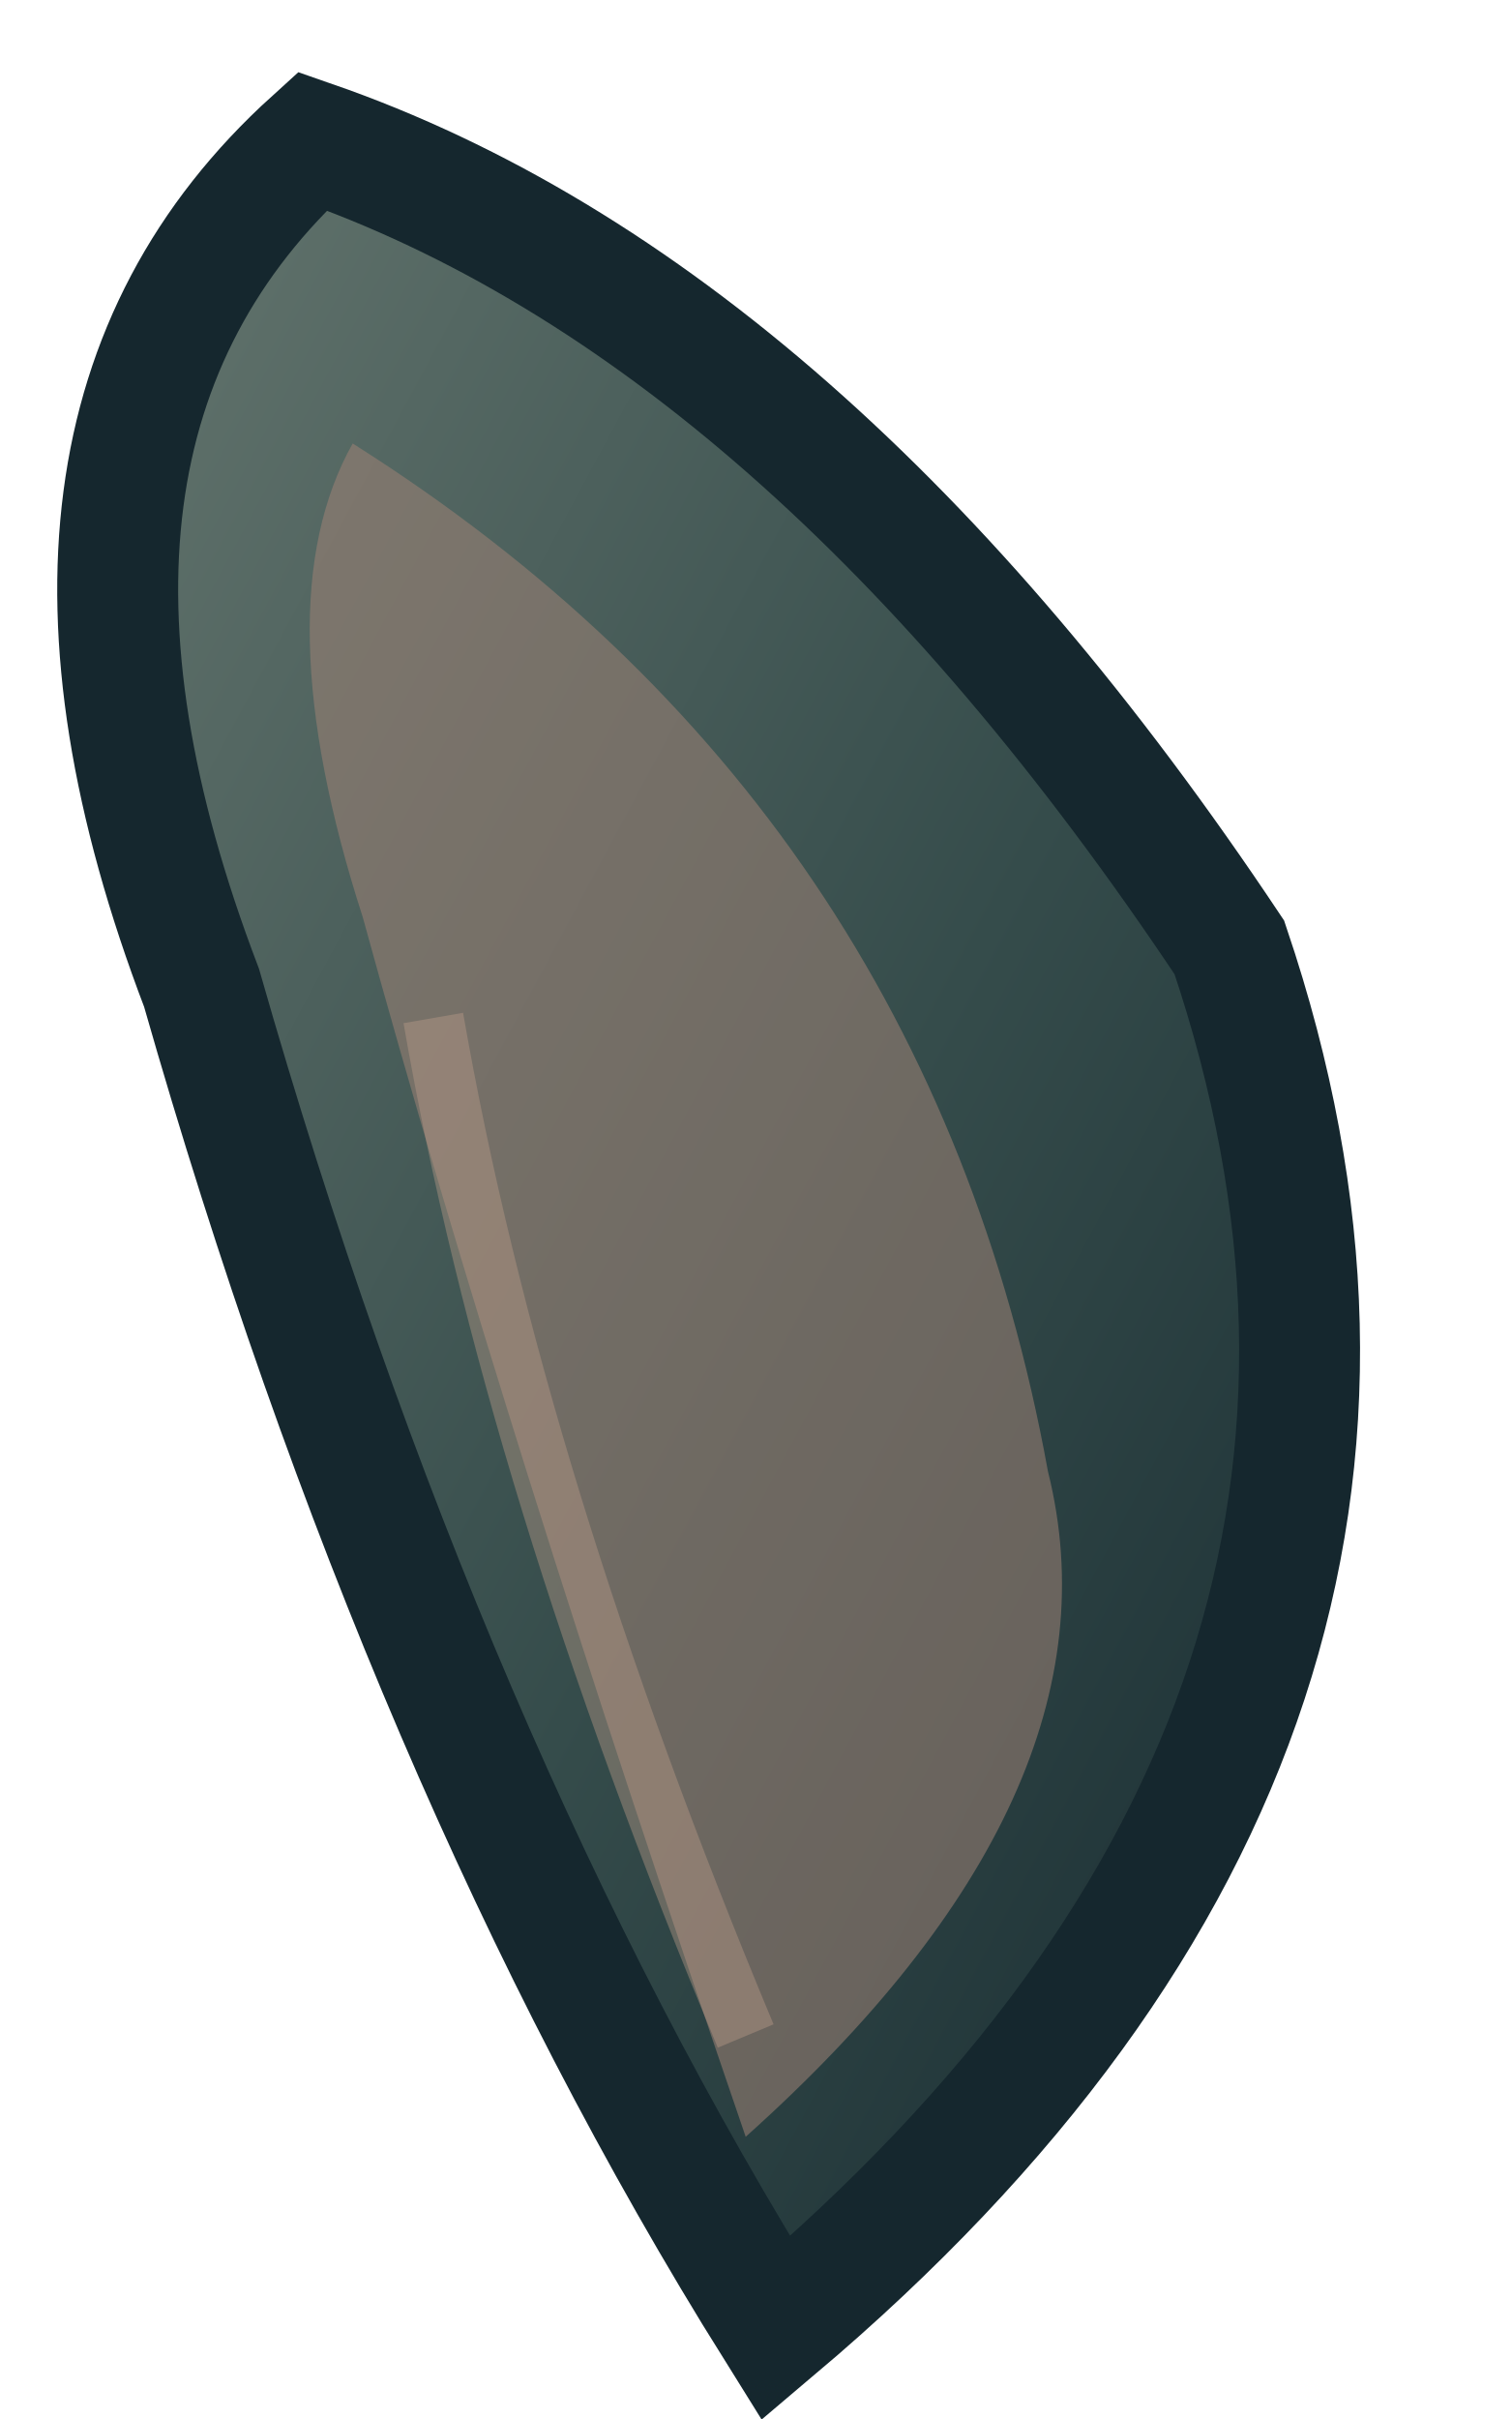
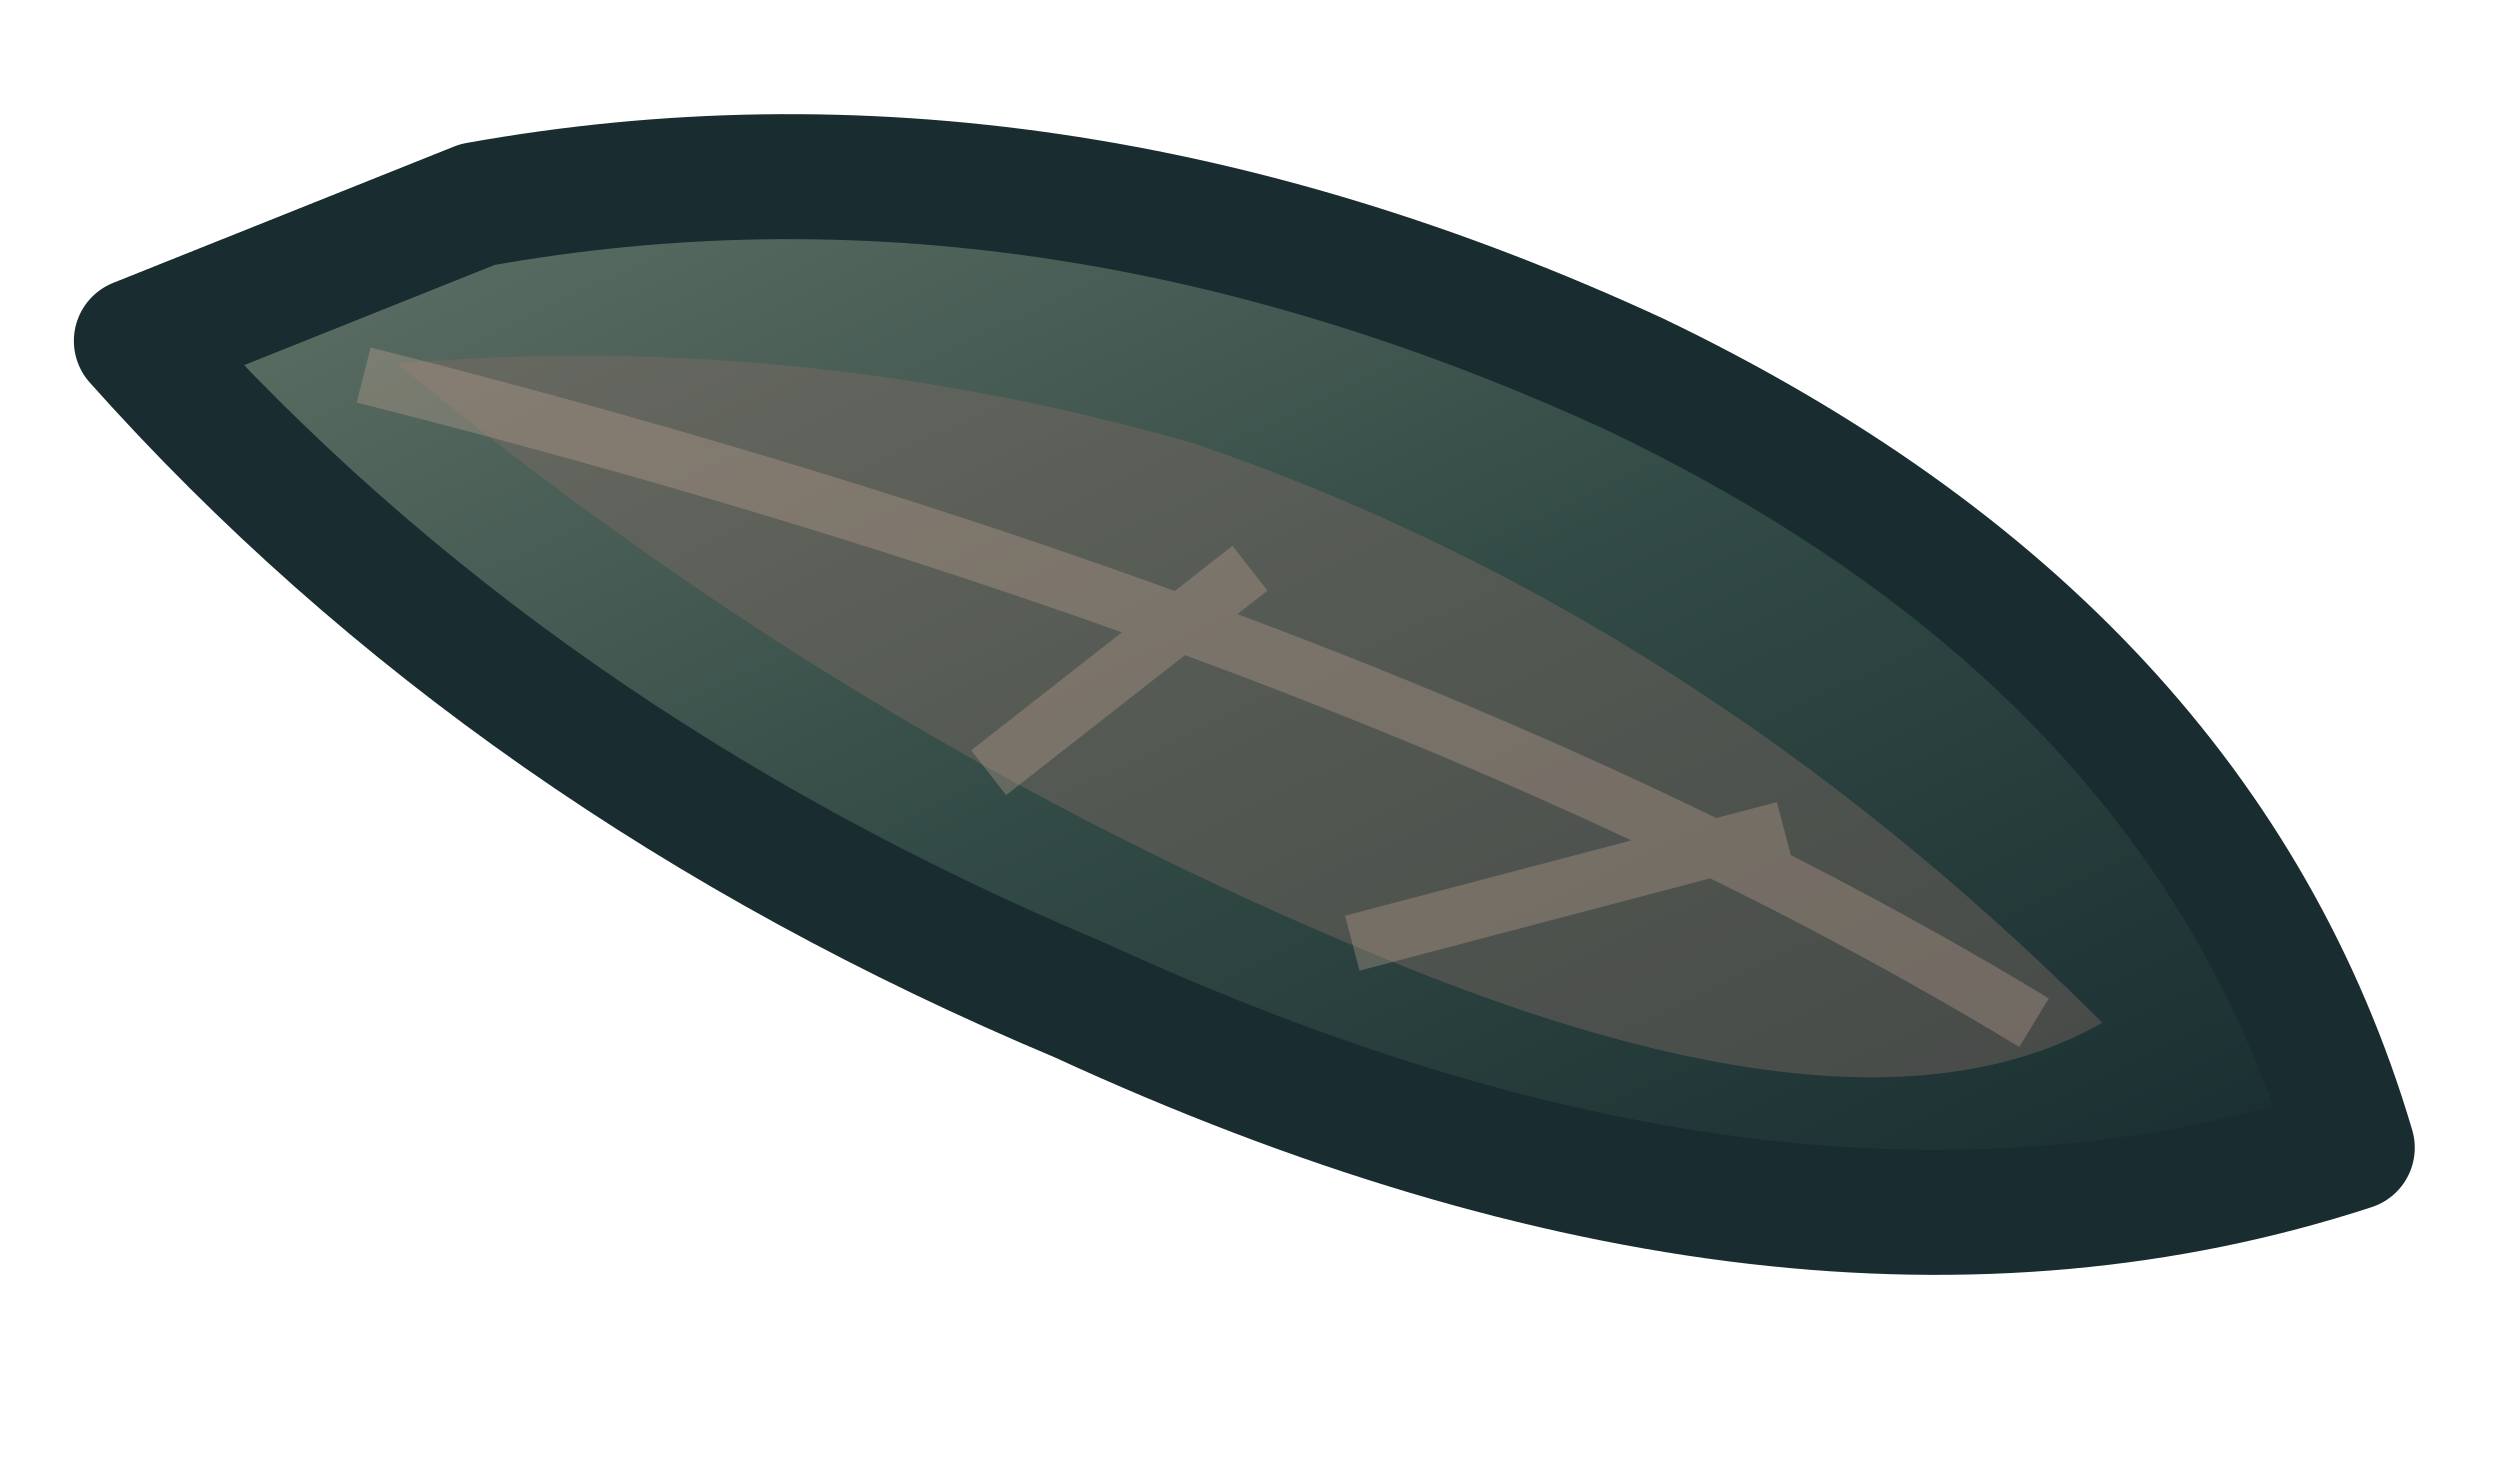
- <svg xmlns="http://www.w3.org/2000/svg" width="150" height="240" viewBox="0 0 150 240">
+ <svg xmlns="http://www.w3.org/2000/svg" width="220" height="130" viewBox="0 0 220 130">
  <defs>
-     <linearGradient id="fur" x1="0" y1="0" x2="1" y2="1">
-       <stop stop-color="#64756e" />
-       <stop offset=".55" stop-color="#354c4b" />
-       <stop offset="1" stop-color="#172a30" />
+     <linearGradient id="hide" x1="0" y1="0" x2="1" y2="1">
+       <stop stop-color="#627368" />
+       <stop offset=".5" stop-color="#334b46" />
+       <stop offset="1" stop-color="#172c2f" />
    </linearGradient>
  </defs>
-   <path d="M77 231Q42 175 20 98Q-1 43 31 14Q80 31 122 94Q148 171 77 231Z" fill="url(#fur)" stroke="#15272e" stroke-width="12" />
-   <path d="M74 212Q50 142 36 91Q26 60 35 44Q92 80 104 146Q112 178 74 212Z" fill="#9b8074" opacity=".57" />
-   <path d="M74 202Q51 147 43 101" fill="none" stroke="#bd9c89" stroke-width="6" opacity=".41" />
+   <path d="M207 101Q194 57 144 33Q92 9 42 18L12 30Q45 67 95 88Q158 117 207 101Z" fill="url(#hide)" stroke="#192c30" stroke-width="11" stroke-linejoin="round" />
+   <path d="M185 90Q149 54 105 39Q70 29 35 32Q75 65 121 84Q164 102 185 90Z" fill="#816b64" opacity=".42" />
+   <path d="M179 90Q123 56 32 33M157 73L119 83M110 50L87 68" fill="none" stroke="#c0a392" stroke-width="5" opacity=".34" />
</svg>
